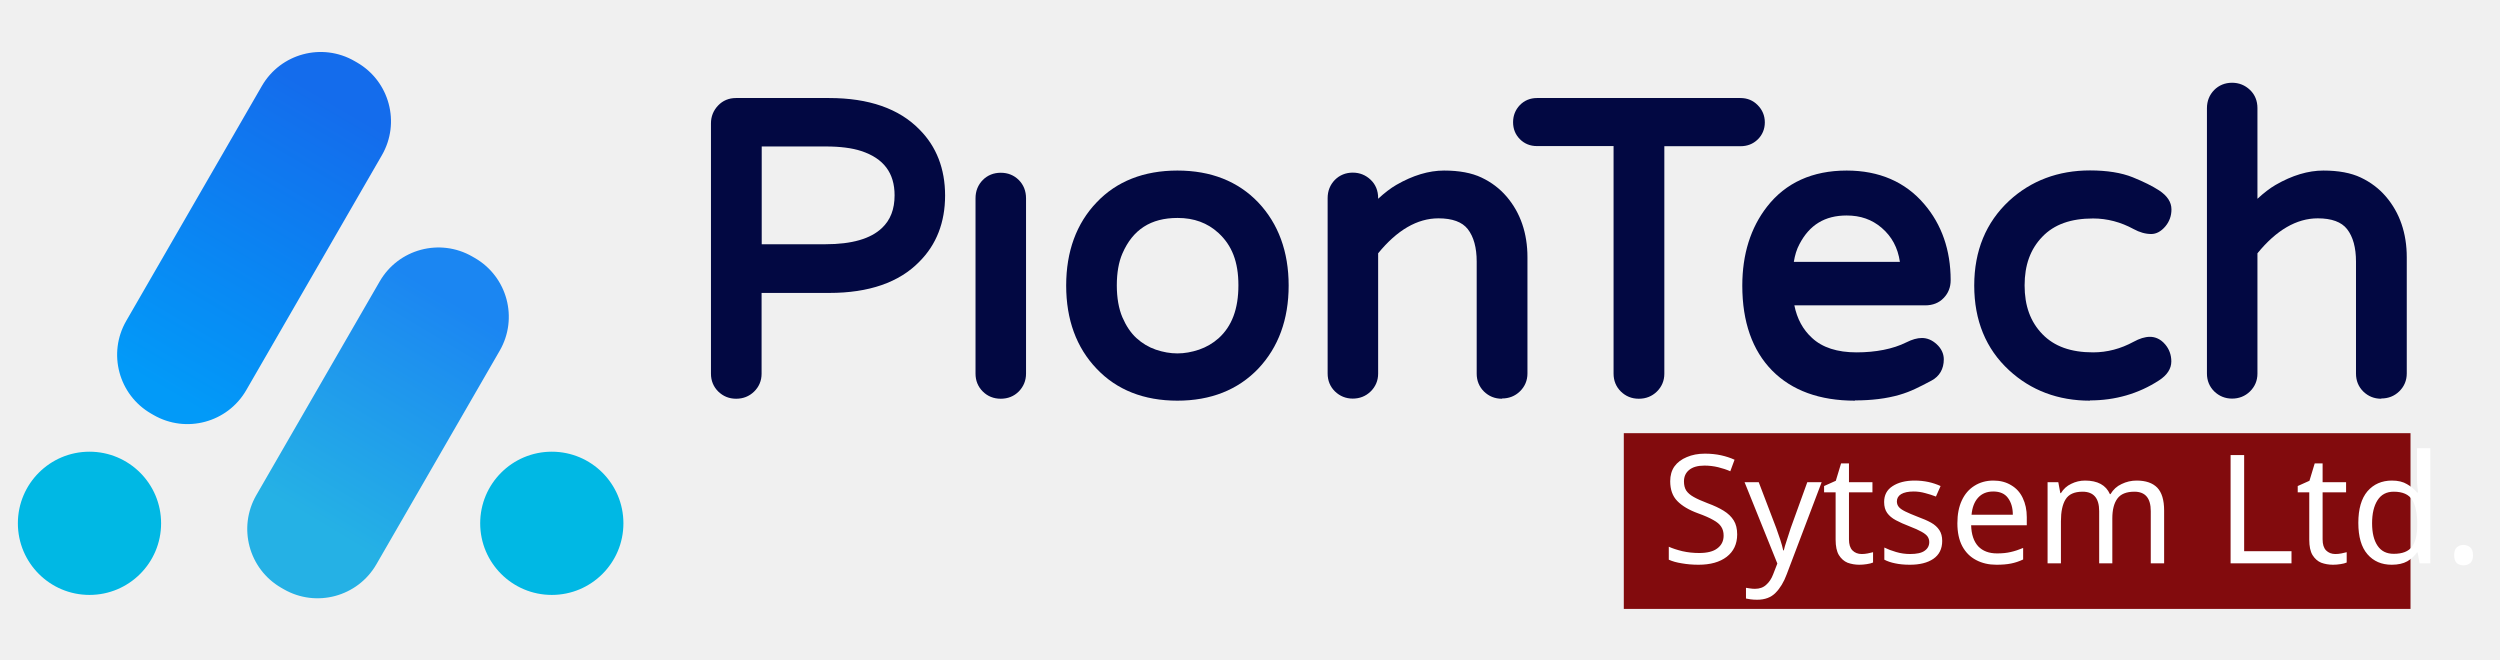
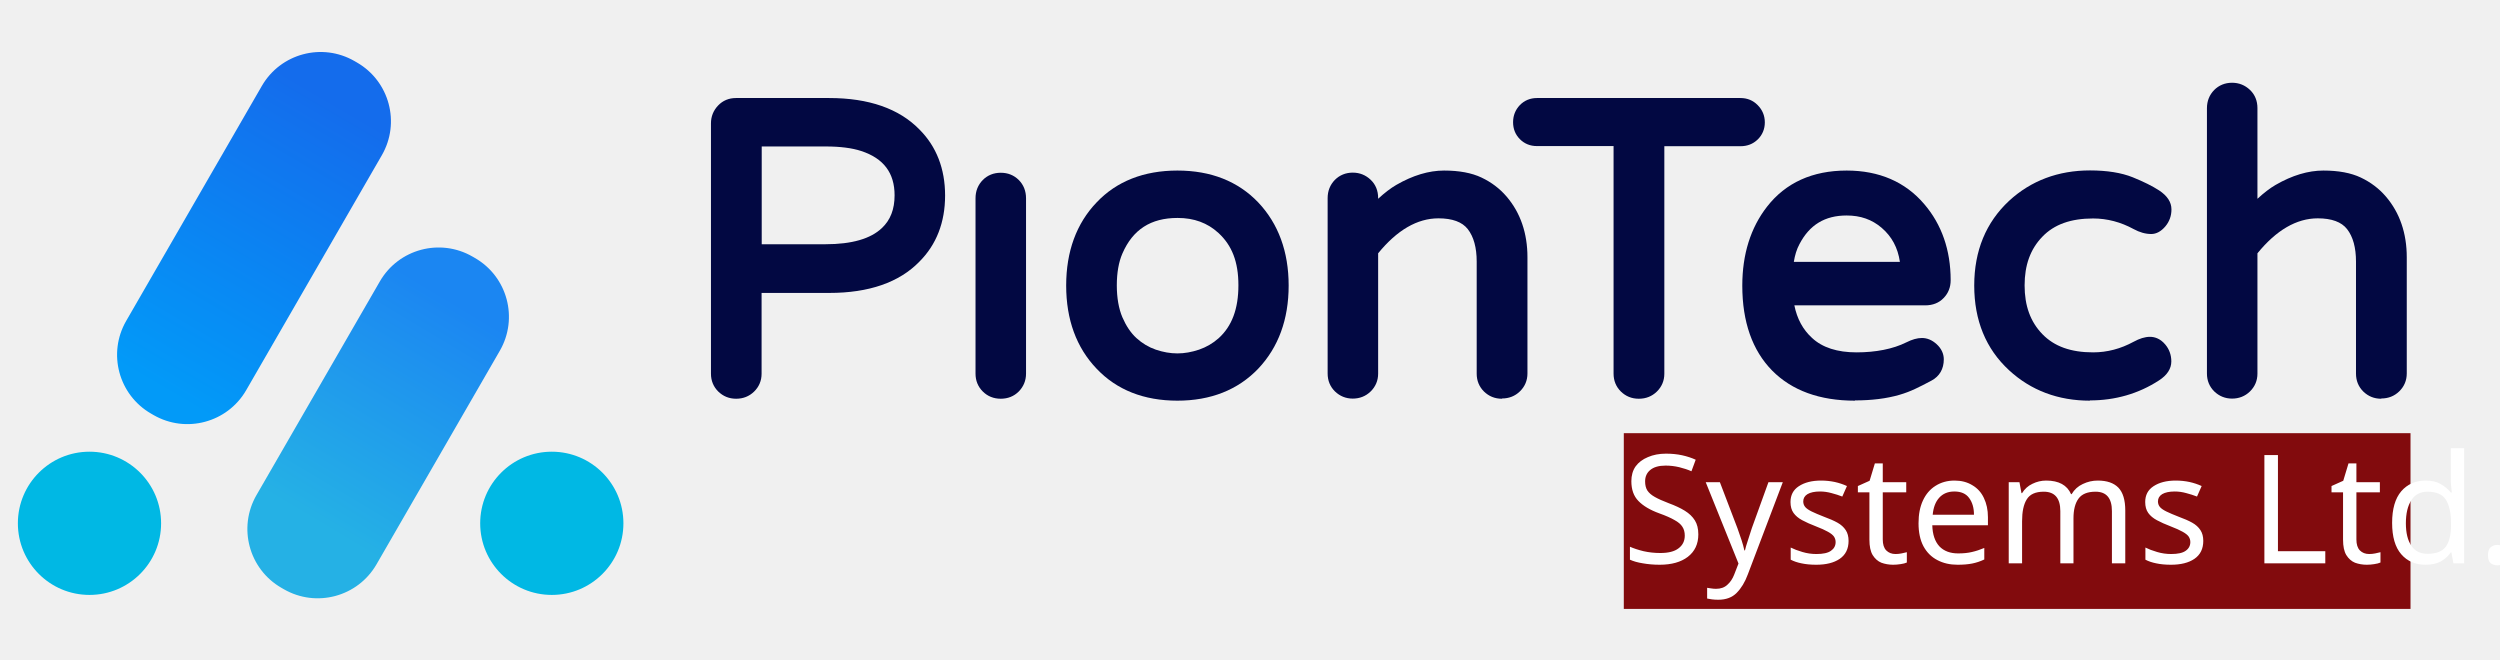
<svg xmlns="http://www.w3.org/2000/svg" id="Layer_1" version="1.1" viewBox="0 0 193.05 50.93">
  <defs>
    <style>
      .st0 {
        fill: #820b0d;
      }

      .st1 {
        fill: url(#linear-gradient1);
      }

      .st2 {
        fill: #0e50f2;
      }

-       .st3 {
+       .st3, .st4 {
+         isolation: isolate;
+       }
+ 
+       .st5 {
        fill: #00b8e4;
      }

-       .st4 {
+       .st6 {
        fill: #020842;
      }

-       .st5 {
+       .st4 {
        fill: #fff;
        font-family: MyriadPro-Regular, 'Myriad Pro';
        font-size: 11.71px;
      }

-       .st6 {
+       .st7 {
        fill: url(#linear-gradient);
      }
    </style>
-     <linearGradient id="linear-gradient" x1="12.7" y1="30.22" x2="25.77" y2="7.86" gradientTransform="translate(-6.56 12.27) rotate(-30)" gradientUnits="userSpaceOnUse">
+     <linearGradient id="linear-gradient" x1="12.7" y1="21.78" x2="25.77" y2="44.14" gradientTransform="translate(-19.3 18.2) rotate(60) scale(1 -1)" gradientUnits="userSpaceOnUse">
      <stop offset="0" stop-color="#029af8" />
      <stop offset="1" stop-color="#146cec" />
    </linearGradient>
-     <linearGradient id="linear-gradient1" x1="24.54" y1="40.43" x2="34.87" y2="23.17" gradientTransform="translate(-12.42 18.97) rotate(-30)" gradientUnits="userSpaceOnUse">
+     <linearGradient id="linear-gradient1" x1="24.54" y1="11.57" x2="34.87" y2="28.83" gradientTransform="translate(-2.16 17.05) rotate(60) scale(1 -1)" gradientUnits="userSpaceOnUse">
      <stop offset="0" stop-color="#25b1e5" />
      <stop offset="1" stop-color="#1b86f2" />
    </linearGradient>
  </defs>
-   <path class="st4" d="M114.92-189.13l1.18,3.11c-1.26.84-2.74,1.26-4.51,1.26-3.5,0-5.32-2.07-5.32-6.02v-6.3h-2.49v-3.3h2.52v-5.4h3.92v5.4h5.04v3.3h-5.04v6.05c0,1.79.73,2.69,2.16,2.69.76,0,1.62-.25,2.55-.78ZM133.12-193.11c0,.53-.06,1.12-.14,1.74h-11.45c.56,2.16,2.04,3.25,4.45,3.25,1.65,0,3.61-.64,4.93-1.54l1.57,2.77c-1.93,1.4-4.14,2.1-6.66,2.1-2.69,0-4.73-.78-6.16-2.32-1.43-1.54-2.13-3.44-2.13-5.66,0-2.32.73-4.23,2.21-5.74,1.48-1.51,3.39-2.27,5.74-2.27,2.21,0,4.06.7,5.49,2.07,1.43,1.37,2.16,3.22,2.16,5.6ZM125.48-197.5c-1.99,0-3.47,1.2-3.95,3.19h7.76c-.36-1.99-1.79-3.19-3.81-3.19ZM143.68-184.79c-2.38,0-4.31-.76-5.82-2.24s-2.27-3.42-2.27-5.74.76-4.26,2.3-5.74c1.54-1.51,3.5-2.27,5.91-2.27,3.11,0,5.85,1.54,7.11,4.26l-3.16,1.74c-.92-1.54-2.24-2.32-3.89-2.32-1.26,0-2.3.42-3.11,1.26-.81.81-1.23,1.85-1.23,3.08s.39,2.3,1.2,3.14c.81.81,1.85,1.23,3.05,1.23,1.6,0,3.22-.95,3.89-2.3l3.19,1.88c-1.32,2.46-4.03,4.03-7.17,4.03ZM157.78-185.13h-3.95v-21.28h3.84v8.01c.81-1.37,2.66-2.41,4.82-2.41,1.65,0,3.05.56,4.2,1.65,1.15,1.09,1.74,2.66,1.74,4.7v9.32h-3.95v-8.26c0-2.44-1.26-3.78-3.19-3.78-2.1,0-3.5,1.6-3.5,3.86v8.18Z" />
-   <path class="st2" d="M179.64-184.79c-2.32,0-4.2-.73-5.68-2.18-1.48-1.48-2.21-3.36-2.21-5.63s.76-4.17,2.24-5.66c1.51-1.48,3.44-2.21,5.8-2.21,2.94,0,5.63,1.54,6.78,3.89l-2.07,1.2c-1.04-1.71-2.77-2.8-4.7-2.8-1.6,0-2.91.53-3.95,1.6-1.04,1.06-1.57,2.38-1.57,3.98s.5,2.88,1.51,3.95c1.04,1.04,2.32,1.57,3.86,1.57.95,0,1.88-.25,2.77-.78.9-.53,1.57-1.18,1.99-1.96l2.07,1.2c-1.23,2.27-3.92,3.84-6.83,3.84ZM189.03-192.63c0-2.18.73-4.03,2.21-5.54,1.48-1.54,3.36-2.3,5.63-2.3s4.12.76,5.6,2.3c1.48,1.51,2.24,3.36,2.24,5.54s-.73,4.09-2.21,5.6c-1.48,1.51-3.36,2.27-5.63,2.27s-4.14-.76-5.63-2.27-2.21-3.39-2.21-5.6ZM202.19-192.63c0-1.51-.5-2.8-1.54-3.89-1.04-1.09-2.3-1.65-3.78-1.65s-2.74.56-3.78,1.65c-1.04,1.09-1.54,2.38-1.54,3.89s.5,2.86,1.54,3.95c1.04,1.09,2.3,1.62,3.78,1.62s2.74-.53,3.78-1.62c1.04-1.09,1.54-2.41,1.54-3.95Z" />
-   <path class="st2" d="M91.48-211.93s-.08.02-.12.02l.12-.02ZM90.77-211.79s.09-.02.14-.03c-.05.01-.09.02-.14.03ZM98.46-206.99c-5.96-2.13-12.57.85-14.89,6.78-.2.51-.36,1.04-.49,1.56l-4.64-.06c.19-1.05.48-2.1.88-3.14.53-1.36,1.23-2.61,2.06-3.73.86-1.16,1.85-2.19,2.95-3.07l-4.44-7.8c1.73-1.38,2.51-1.68,4.52-2.56,2.01-.88,4.14-1.5,6.32-1.83,2.15-.33,4.37-.38,6.58-.13,2.14.24,4.29.76,6.39,1.59,2.1.82,4.03,1.9,5.76,3.17,1.79,1.32,3.38,2.86,4.74,4.56.18.22.35.45.53.69h-5.93c-.62-.59-1.29-1.15-1.99-1.67-1.43-1.05-3.02-1.93-4.75-2.61-1.73-.67-3.49-1.1-5.25-1.3-1.82-.21-3.64-.16-5.42.11-1.8.27-3.75.87-5.4,1.6l2.27,3.87c.79-.35,1.51-.59,2.27-.77,3.18-.8,6.64-.66,9.93.63.12.05.25.1.37.15l-2.37,3.97ZM114.89-181.08s-.06.09-.09.13c-1.28,1.73-2.81,3.33-4.57,4.74-1.76,1.41-3.66,2.54-5.63,3.41-2.04.9-4.17,1.5-6.33,1.82-2.18.33-4.76.33-6.95.08-1.05-.13-2.08-.33-3.11-.59l2.37-4.03c.56.11,1.12.19,1.68.25,1.79.2,3.53.16,5.33-.11,1.77-.27,3.53-.77,5.21-1.5,1.62-.71,3.18-1.64,4.64-2.81.56-.44,1.08-.91,1.57-1.39h5.87ZM78.6-192.34c-.09-.36-.16-.73-.22-1.13-.04-.23-.07-.46-.09-.69l4.61.06c.63,3.98,3.29,7.53,7.32,9.11,2.96,1.16,6.1,1.03,8.81-.1l2.24,4.01c-.08.04-.17.08-.25.11-1.28.56-2.64.96-4.09,1.18-1.44.22-2.87.24-4.26.09-1.43-.16-2.82-.51-4.13-1.02l-4.54,7.75c-2.06-.81-2.71-1.33-4.47-2.63-1.77-1.3-3.36-2.83-4.74-4.56-1.36-1.7-2.51-3.59-3.4-5.64-.86-1.98-1.48-4.09-1.82-6.33-.34-2.23-.37-4.44-.13-6.58.24-2.21.79-4.36,1.59-6.39.81-2.06,2.1-4.29,3.4-6.06.64-.84,1.33-1.64,2.06-2.4l2.3,4.07c-.37.43-.73.88-1.06,1.34-1.07,1.46-1.9,2.98-2.57,4.67-.65,1.67-1.1,3.44-1.3,5.26-.2,1.76-.17,3.58.11,5.42.28,1.84.79,3.58,1.5,5.21.74,1.68,1.68,3.24,2.8,4.64,1.13,1.42,2.63,2.81,4.08,3.88l2.22-3.9c-1.14-.84-1.93-1.64-2.82-2.76l3.48-2.78-3.47,2.75c-1.55-1.94-2.64-4.22-3.18-6.64l.02.05ZM78.68-192.04s-.02-.07-.03-.11c.01.04.02.08.03.11ZM78.93-191.23s-.03-.07-.04-.1c.01.04.02.07.04.1Z" />
+   <path class="st6" d="M114.92-189.13l1.18,3.11c-1.26.84-2.74,1.26-4.51,1.26-3.5,0-5.32-2.07-5.32-6.02v-6.3h-2.49v-3.3h2.52v-5.4h3.92v5.4h5.04v3.3h-5.04v6.05c0,1.79.73,2.69,2.16,2.69.76,0,1.62-.25,2.55-.78h-.01ZM133.12-193.11c0,.53-.06,1.12-.14,1.74h-11.45c.56,2.16,2.04,3.25,4.45,3.25,1.65,0,3.61-.64,4.93-1.54l1.57,2.77c-1.93,1.4-4.14,2.1-6.66,2.1-2.69,0-4.73-.78-6.16-2.32-1.43-1.54-2.13-3.44-2.13-5.66s.73-4.23,2.21-5.74c1.48-1.51,3.39-2.27,5.74-2.27,2.21,0,4.06.7,5.49,2.07,1.43,1.37,2.16,3.22,2.16,5.6h0ZM125.48-197.5c-1.99,0-3.47,1.2-3.95,3.19h7.76c-.36-1.99-1.79-3.19-3.81-3.19ZM143.68-184.79c-2.38,0-4.31-.76-5.82-2.24s-2.27-3.42-2.27-5.74.76-4.26,2.3-5.74c1.54-1.51,3.5-2.27,5.91-2.27,3.11,0,5.85,1.54,7.11,4.26l-3.16,1.74c-.92-1.54-2.24-2.32-3.89-2.32-1.26,0-2.3.42-3.11,1.26-.81.81-1.23,1.85-1.23,3.08s.39,2.3,1.2,3.14c.81.81,1.85,1.23,3.05,1.23,1.6,0,3.22-.95,3.89-2.3l3.19,1.88c-1.32,2.46-4.03,4.03-7.17,4.03h0ZM157.78-185.13h-3.95v-21.28h3.84v8.01c.81-1.37,2.66-2.41,4.82-2.41,1.65,0,3.05.56,4.2,1.65s1.74,2.66,1.74,4.7v9.32h-3.95v-8.26c0-2.44-1.26-3.78-3.19-3.78-2.1,0-3.5,1.6-3.5,3.86v8.18h-.01Z" />
+   <path class="st2" d="M179.64-184.79c-2.32,0-4.2-.73-5.68-2.18-1.48-1.48-2.21-3.36-2.21-5.63s.76-4.17,2.24-5.66c1.51-1.48,3.44-2.21,5.8-2.21,2.94,0,5.63,1.54,6.78,3.89l-2.07,1.2c-1.04-1.71-2.77-2.8-4.7-2.8-1.6,0-2.91.53-3.95,1.6-1.04,1.06-1.57,2.38-1.57,3.98s.5,2.88,1.51,3.95c1.04,1.04,2.32,1.57,3.86,1.57.95,0,1.88-.25,2.77-.78.9-.53,1.57-1.18,1.99-1.96l2.07,1.2c-1.23,2.27-3.92,3.84-6.83,3.84h-.01ZM189.03-192.63c0-2.18.73-4.03,2.21-5.54,1.48-1.54,3.36-2.3,5.63-2.3s4.12.76,5.6,2.3c1.48,1.51,2.24,3.36,2.24,5.54s-.73,4.09-2.21,5.6c-1.48,1.51-3.36,2.27-5.63,2.27s-4.14-.76-5.63-2.27-2.21-3.39-2.21-5.6ZM202.19-192.63c0-1.51-.5-2.8-1.54-3.89s-2.3-1.65-3.78-1.65-2.74.56-3.78,1.65-1.54,2.38-1.54,3.89.5,2.86,1.54,3.95,2.3,1.62,3.78,1.62,2.74-.53,3.78-1.62,1.54-2.41,1.54-3.95Z" />
+   <path class="st2" d="M91.48-211.93s-.08.02-.12.02l.12-.02ZM90.77-211.79s.09-.02.14-.03c-.05,0-.09.02-.14.03ZM98.46-206.99c-5.96-2.13-12.57.85-14.89,6.78-.2.51-.36,1.04-.49,1.56l-4.64-.06c.19-1.05.48-2.1.88-3.14.53-1.36,1.23-2.61,2.06-3.73.86-1.16,1.85-2.19,2.95-3.07l-4.44-7.8c1.73-1.38,2.51-1.68,4.52-2.56,2.01-.88,4.14-1.5,6.32-1.83,2.15-.33,4.37-.38,6.58-.13,2.14.24,4.29.76,6.39,1.59,2.1.82,4.03,1.9,5.76,3.17,1.79,1.32,3.38,2.86,4.74,4.56.18.22.35.45.53.69h-5.93c-.62-.59-1.29-1.15-1.99-1.67-1.43-1.05-3.02-1.93-4.75-2.61-1.73-.67-3.49-1.1-5.25-1.3-1.82-.21-3.64-.16-5.42.11-1.8.27-3.75.87-5.4,1.6l2.27,3.87c.79-.35,1.51-.59,2.27-.77,3.18-.8,6.64-.66,9.93.63.12.05.25.1.37.15l-2.37,3.97h0ZM114.89-181.08s-.06.09-.09.13c-1.28,1.73-2.81,3.33-4.57,4.74s-3.66,2.54-5.63,3.41c-2.04.9-4.17,1.5-6.33,1.82-2.18.33-4.76.33-6.95.08-1.05-.13-2.08-.33-3.11-.59l2.37-4.03c.56.11,1.12.19,1.68.25,1.79.2,3.53.16,5.33-.11,1.77-.27,3.53-.77,5.21-1.5,1.62-.71,3.18-1.64,4.64-2.81.56-.44,1.08-.91,1.57-1.39h5.88ZM78.6-192.34c-.09-.36-.16-.73-.22-1.13-.04-.23-.07-.46-.09-.69l4.61.06c.63,3.98,3.29,7.53,7.32,9.11,2.96,1.16,6.1,1.03,8.81-.1l2.24,4.01c-.08.04-.17.08-.25.11-1.28.56-2.64.96-4.09,1.18-1.44.22-2.87.24-4.26.09-1.43-.16-2.82-.51-4.13-1.02l-4.54,7.75c-2.06-.81-2.71-1.33-4.47-2.63-1.77-1.3-3.36-2.83-4.74-4.56-1.36-1.7-2.51-3.59-3.4-5.64-.86-1.98-1.48-4.09-1.82-6.33-.34-2.23-.37-4.44-.13-6.58.24-2.21.79-4.36,1.59-6.39.81-2.06,2.1-4.29,3.4-6.06.64-.84,1.33-1.64,2.06-2.4l2.3,4.07c-.37.43-.73.88-1.06,1.34-1.07,1.46-1.9,2.98-2.57,4.67-.65,1.67-1.1,3.44-1.3,5.26-.2,1.76-.17,3.58.11,5.42s.79,3.58,1.5,5.21c.74,1.68,1.68,3.24,2.8,4.64,1.13,1.42,2.63,2.81,4.08,3.88l2.22-3.9c-1.14-.84-1.93-1.64-2.82-2.76l3.48-2.78-3.47,2.75c-1.55-1.94-2.64-4.22-3.18-6.64l.02.05h0ZM78.68-192.04s-.02-.07-.03-.11c.01.04.02.08.03.11ZM78.93-191.23s-.03-.07-.04-.1c.01.04.02.07.04.1Z" />
  <rect class="st0" x="125.39" y="33.45" width="60.75" height="13.57" />
-   <rect class="st6" x="14.27" y="2.67" width="10.7" height="31.43" rx="5.24" ry="5.24" transform="translate(11.82 -7.35) rotate(30)" />
-   <rect class="st1" x="23.84" y="17.89" width="10.7" height="29.53" rx="5.24" ry="5.24" transform="translate(20.24 -10.22) rotate(30)" />
-   <circle class="st3" cx="42.61" cy="40.41" r="5.53" />
-   <circle class="st3" cx="6.91" cy="40.41" r="5.53" />
+   <rect class="st7" x="3.9" y="13.03" width="31.43" height="10.7" rx="5.24" ry="5.24" transform="translate(-6.11 26.18) rotate(-60)" />
+   <rect class="st1" x="14.43" y="27.31" width="29.53" height="10.7" rx="5.24" ry="5.24" transform="translate(-13.68 41.61) rotate(-60)" />
+   <circle class="st5" cx="42.61" cy="40.41" r="5.53" />
+   <circle class="st5" cx="6.91" cy="40.41" r="5.53" />
  <g>
-     <path class="st4" d="M56.84,30.79c-.54,0-1-.19-1.38-.56-.37-.37-.56-.83-.56-1.38V9.53c0-.54.19-1,.55-1.38.37-.39.84-.58,1.38-.58h7.2c3.06,0,5.4.82,6.97,2.43,1.31,1.31,1.98,3.03,1.98,5.1s-.67,3.79-1.98,5.1c-1.56,1.61-3.91,2.42-6.96,2.42h-5.23v6.24c0,.54-.2,1.01-.58,1.38-.38.37-.85.55-1.38.55ZM63.75,18.86c2.02,0,3.48-.42,4.35-1.25.66-.62.98-1.45.98-2.53,0-1.72-.84-2.85-2.58-3.42-.7-.23-1.62-.35-2.74-.35h-4.94v7.55h4.94Z" />
-     <path class="st4" d="M64.04,8.08c2.93,0,5.12.76,6.6,2.27,1.22,1.22,1.83,2.8,1.83,4.74s-.61,3.52-1.83,4.74c-1.47,1.52-3.67,2.27-6.6,2.27h-5.75v6.76c0,.4-.14.74-.43,1.01-.28.27-.63.41-1.03.41s-.74-.14-1.01-.41c-.27-.27-.41-.61-.41-1.01V9.53c0-.4.14-.74.41-1.03.27-.28.61-.43,1.01-.43h7.2ZM63.75,19.38c2.17,0,3.74-.46,4.7-1.39.76-.72,1.14-1.68,1.14-2.9,0-1.96-.98-3.26-2.94-3.91-.76-.25-1.73-.38-2.9-.38h-5.46v8.59h5.46Z" />
-     <path class="st4" d="M77.28,30.79c-.55,0-1.02-.19-1.39-.56-.37-.37-.56-.83-.56-1.38v-13.54c0-.56.19-1.03.56-1.41.37-.37.84-.56,1.39-.56s1.02.19,1.39.56c.37.37.56.85.56,1.41v13.54c0,.54-.19,1-.56,1.38-.37.37-.84.56-1.39.56Z" />
-     <path class="st4" d="M76.25,14.26c.27-.27.62-.41,1.03-.41s.75.14,1.03.41c.27.27.41.62.41,1.04v13.54c0,.4-.14.74-.41,1.01-.27.27-.62.41-1.03.41s-.75-.14-1.03-.41c-.27-.27-.41-.61-.41-1.01v-13.54c0-.42.14-.77.41-1.04Z" />
-     <path class="st4" d="M90.93,30.94c-2.6,0-4.7-.83-6.25-2.47-1.56-1.63-2.35-3.79-2.35-6.42s.79-4.79,2.35-6.42c1.54-1.63,3.65-2.46,6.24-2.46s4.68.83,6.24,2.46c1.56,1.65,2.35,3.81,2.35,6.42s-.79,4.77-2.35,6.42c-1.57,1.64-3.67,2.47-6.25,2.47ZM90.93,16.83c-2.07,0-3.46.9-4.26,2.75-.29.67-.43,1.5-.43,2.46s.15,1.8.43,2.46c.29.67.65,1.21,1.09,1.61.44.4.94.7,1.49.89.56.19,1.12.29,1.67.29s1.1-.1,1.67-.29c.55-.19,1.06-.48,1.51-.88,1.03-.93,1.53-2.27,1.53-4.09s-.5-3.08-1.54-4.04c-.85-.78-1.89-1.16-3.15-1.16Z" />
-     <path class="st4" d="M90.93,13.69c2.44,0,4.4.77,5.87,2.3,1.47,1.56,2.21,3.58,2.21,6.06s-.74,4.5-2.21,6.06c-1.47,1.54-3.43,2.3-5.87,2.3s-4.42-.77-5.87-2.3c-1.47-1.54-2.21-3.56-2.21-6.06s.74-4.52,2.21-6.06c1.45-1.54,3.41-2.3,5.87-2.3ZM87.41,26.5c.49.45,1.05.78,1.67.99.62.21,1.23.32,1.83.32s1.21-.11,1.83-.32c.62-.21,1.18-.54,1.69-.98,1.14-1.03,1.7-2.53,1.7-4.48s-.57-3.37-1.7-4.42c-.95-.86-2.12-1.29-3.5-1.29-2.27,0-3.85,1.02-4.74,3.06-.32.74-.47,1.63-.47,2.67s.16,1.93.47,2.67c.32.74.72,1.33,1.22,1.78Z" />
-     <path class="st4" d="M115.97,30.79c-.54,0-1-.19-1.38-.56-.37-.37-.56-.83-.56-1.38v-8.65c0-1.08-.23-1.92-.69-2.51-.43-.55-1.19-.83-2.26-.83-1.64,0-3.2.91-4.66,2.7v9.29c0,.54-.2,1.01-.58,1.38-.38.37-.85.55-1.38.55s-1-.19-1.38-.56c-.37-.37-.56-.83-.56-1.38v-13.54c0-.56.19-1.03.56-1.41.37-.37.84-.56,1.38-.56s1,.19,1.38.55c.39.37.58.85.58,1.41v.06c.51-.47.97-.82,1.4-1.07,1.28-.74,2.52-1.11,3.69-1.11s2.13.18,2.89.54c.76.36,1.41.85,1.94,1.47,1.07,1.25,1.61,2.83,1.61,4.69v8.97c0,.54-.2,1.01-.58,1.38-.38.37-.85.55-1.38.55Z" />
-     <path class="st4" d="M111.07,16.35c-1.85,0-3.58,1.01-5.18,3.03v9.47c0,.4-.14.74-.43,1.01s-.63.41-1.03.41-.74-.14-1.01-.41c-.27-.27-.41-.61-.41-1.01v-13.54c0-.42.14-.77.41-1.04.27-.27.61-.41,1.01-.41s.74.14,1.03.41c.28.27.43.62.43,1.04v1.29c.84-.88,1.57-1.5,2.18-1.86,1.2-.69,2.34-1.04,3.43-1.04s1.97.16,2.67.49c.69.33,1.28.77,1.77,1.34.99,1.16,1.48,2.61,1.48,4.36v8.97c0,.4-.14.74-.43,1.01-.28.27-.63.41-1.03.41s-.74-.14-1.01-.41c-.27-.27-.41-.61-.41-1.01v-8.65c0-1.2-.27-2.14-.81-2.83-.54-.68-1.43-1.03-2.67-1.03Z" />
-     <path class="st4" d="M126.54,30.79c-.54,0-1-.19-1.38-.56-.37-.37-.56-.83-.56-1.38V11.28h-5.92c-.52,0-.96-.18-1.31-.53s-.53-.79-.53-1.31.18-.96.52-1.32c.35-.36.8-.55,1.32-.55h15.72c.52,0,.97.18,1.33.55.36.36.55.81.55,1.33s-.19.97-.55,1.32c-.36.35-.81.52-1.32.52h-5.89v17.57c0,.54-.2,1.01-.58,1.38-.38.37-.85.55-1.38.55Z" />
-     <path class="st4" d="M135.37,8.47c.26.26.39.58.39.96s-.13.69-.39.95c-.26.25-.58.38-.96.38h-6.41v18.09c0,.4-.14.74-.43,1.01s-.63.41-1.03.41-.74-.14-1.01-.41c-.27-.27-.41-.61-.41-1.01V10.76h-6.44c-.38,0-.69-.13-.95-.38s-.38-.57-.38-.95.13-.7.38-.96c.25-.26.57-.39.95-.39h15.72c.38,0,.7.13.96.39Z" />
-     <path class="st4" d="M143.24,30.94c-2.72,0-4.87-.78-6.4-2.33-1.52-1.55-2.3-3.75-2.3-6.55,0-2.42.64-4.47,1.91-6.1,1.44-1.85,3.51-2.79,6.15-2.79,2.5,0,4.52.87,5.98,2.58,1.36,1.58,2.05,3.57,2.05,5.89,0,.54-.18,1-.54,1.37-.36.38-.84.57-1.43.57h-10.1c.21,1.04.66,1.87,1.36,2.51.8.75,1.96,1.12,3.44,1.12s2.82-.26,3.84-.77c.46-.23.85-.34,1.21-.34.41,0,.79.16,1.14.48.36.33.55.73.55,1.17,0,.74-.33,1.31-.95,1.64-.46.25-.88.46-1.24.63-.38.18-.79.34-1.24.47-1,.29-2.15.43-3.43.43ZM146.71,20.22c-.16-1.1-.63-1.96-1.41-2.63-.75-.64-1.63-.95-2.7-.95-1.68,0-2.87.72-3.65,2.22-.21.39-.35.85-.43,1.36h8.17Z" />
-     <path class="st4" d="M139.58,26.48c.9.84,2.17,1.26,3.79,1.26s2.98-.27,4.07-.82c.38-.19.7-.28.98-.28s.54.12.79.35c.25.23.38.49.38.79,0,.55-.23.94-.68,1.18-.45.24-.86.45-1.22.62-.36.17-.75.32-1.17.44-.95.27-2.04.41-3.28.41-2.59,0-4.6-.73-6.03-2.18-1.43-1.45-2.15-3.51-2.15-6.19,0-2.31.6-4.24,1.8-5.78,1.35-1.73,3.26-2.59,5.75-2.59s4.22.8,5.59,2.4c1.28,1.49,1.93,3.35,1.93,5.56,0,.4-.13.74-.39,1.01-.26.27-.62.41-1.06.41h-10.7c.17,1.43.7,2.57,1.61,3.41ZM142.61,16.13c-1.87,0-3.24.83-4.1,2.49-.32.59-.49,1.29-.54,2.12h9.31c-.08-1.49-.63-2.67-1.64-3.54-.84-.72-1.85-1.07-3.03-1.07Z" />
-     <path class="st4" d="M161.39,30.94c-2.46,0-4.56-.79-6.25-2.35-1.79-1.65-2.69-3.85-2.69-6.54s.91-4.88,2.69-6.54c1.69-1.56,3.8-2.35,6.25-2.35,1.32,0,2.43.18,3.3.53.84.34,1.52.68,2.03,1.01.64.42.96.91.96,1.47,0,.5-.16.94-.47,1.31-.33.39-.7.59-1.09.59-.45,0-.9-.13-1.36-.38-.99-.54-2.04-.82-3.13-.82-1.72,0-3.01.46-3.92,1.41-.92.95-1.37,2.18-1.37,3.76s.45,2.81,1.37,3.76c.92.95,2.2,1.41,3.92,1.41,1.09,0,2.14-.28,3.13-.82.46-.25.87-.38,1.26-.38.31,0,.77.1,1.18.59.31.37.47.81.47,1.31,0,.56-.32,1.06-.96,1.47-1.57,1.02-3.37,1.54-5.33,1.54Z" />
-     <path class="st4" d="M161.65,27.74c1.18,0,2.3-.29,3.38-.88.38-.21.72-.32,1.01-.32s.56.14.79.41c.23.27.35.6.35.98s-.24.73-.73,1.04c-1.49.97-3.18,1.45-5.05,1.45-2.34,0-4.3-.74-5.9-2.21-1.68-1.56-2.53-3.61-2.53-6.16s.84-4.6,2.53-6.16c1.6-1.47,3.57-2.21,5.9-2.21,1.26,0,2.3.16,3.11.49.81.33,1.46.65,1.94.96.48.32.73.66.73,1.04s-.12.71-.35.98c-.23.27-.46.41-.69.41-.36,0-.73-.11-1.1-.32-1.07-.59-2.2-.88-3.38-.88-1.85,0-3.28.52-4.29,1.56-1.01,1.04-1.52,2.42-1.52,4.12s.51,3.08,1.52,4.12c1.01,1.04,2.44,1.56,4.29,1.56Z" />
-     <path class="st4" d="M183.87,30.79c-.54,0-1-.19-1.38-.56-.37-.37-.56-.83-.56-1.38v-8.65c0-1.08-.23-1.92-.69-2.51-.43-.55-1.19-.83-2.26-.83-1.64,0-3.2.91-4.66,2.7v9.29c0,.54-.2,1.01-.58,1.38-.38.37-.85.55-1.38.55s-1-.19-1.38-.56c-.37-.37-.56-.83-.56-1.38V8.36c0-.56.19-1.03.56-1.41.37-.37.84-.56,1.38-.56s1,.19,1.38.55c.39.37.58.85.58,1.41v7c.51-.47.97-.82,1.4-1.07,1.28-.74,2.52-1.11,3.69-1.11s2.13.18,2.89.54c.76.36,1.41.85,1.94,1.47,1.07,1.25,1.61,2.83,1.61,4.69v8.97c0,.54-.2,1.01-.58,1.38-.38.37-.85.55-1.38.55Z" />
-     <path class="st4" d="M178.98,16.35c-1.85,0-3.58,1.01-5.18,3.03v9.47c0,.4-.14.74-.43,1.01s-.63.41-1.03.41-.74-.14-1.01-.41c-.27-.27-.41-.61-.41-1.01V8.36c0-.42.14-.77.41-1.04.27-.27.61-.41,1.01-.41s.74.14,1.03.41c.28.27.43.62.43,1.04v8.24c.84-.88,1.57-1.5,2.18-1.86,1.2-.69,2.34-1.04,3.43-1.04s1.97.16,2.67.49c.69.33,1.28.77,1.77,1.34.99,1.16,1.48,2.61,1.48,4.36v8.97c0,.4-.14.74-.43,1.01-.28.27-.63.41-1.03.41s-.74-.14-1.01-.41c-.27-.27-.41-.61-.41-1.01v-8.65c0-1.2-.27-2.14-.81-2.83-.54-.68-1.43-1.03-2.67-1.03Z" />
+     <path class="st6" d="M56.84,30.79c-.54,0-1-.19-1.38-.56-.37-.37-.56-.83-.56-1.38V9.53c0-.54.19-1,.55-1.38.37-.39.84-.58,1.38-.58h7.2c3.06,0,5.4.82,6.97,2.43,1.31,1.31,1.98,3.03,1.98,5.1s-.67,3.79-1.98,5.1c-1.56,1.61-3.91,2.42-6.96,2.42h-5.23v6.24c0,.54-.2,1.01-.58,1.38-.38.37-.85.55-1.38.55h0ZM63.75,18.86c2.02,0,3.48-.42,4.35-1.25.66-.62.98-1.45.98-2.53,0-1.72-.84-2.85-2.58-3.42-.7-.23-1.62-.35-2.74-.35h-4.94v7.55h4.94,0Z" />
+     <path class="st6" d="M64.04,8.08c2.93,0,5.12.76,6.6,2.27,1.22,1.22,1.83,2.8,1.83,4.74s-.61,3.52-1.83,4.74c-1.47,1.52-3.67,2.27-6.6,2.27h-5.75v6.76c0,.4-.14.74-.43,1.01-.28.27-.63.41-1.03.41s-.74-.14-1.01-.41c-.27-.27-.41-.61-.41-1.01V9.53c0-.4.14-.74.41-1.03.27-.28.61-.43,1.01-.43h7.21ZM63.75,19.38c2.17,0,3.74-.46,4.7-1.39.76-.72,1.14-1.68,1.14-2.9,0-1.96-.98-3.26-2.94-3.91-.76-.25-1.73-.38-2.9-.38h-5.46v8.59h5.46Z" />
+     <path class="st6" d="M77.28,30.79c-.55,0-1.02-.19-1.39-.56-.37-.37-.56-.83-.56-1.38v-13.54c0-.56.19-1.03.56-1.41.37-.37.84-.56,1.39-.56s1.02.19,1.39.56c.37.37.56.85.56,1.41v13.54c0,.54-.19,1-.56,1.38-.37.37-.84.56-1.39.56Z" />
+     <path class="st6" d="M76.25,14.26c.27-.27.62-.41,1.03-.41s.75.14,1.03.41c.27.27.41.62.41,1.04v13.54c0,.4-.14.74-.41,1.01-.27.27-.62.41-1.03.41s-.75-.14-1.03-.41c-.27-.27-.41-.61-.41-1.01v-13.54c0-.42.14-.77.41-1.04Z" />
+     <path class="st6" d="M90.93,30.94c-2.6,0-4.7-.83-6.25-2.47-1.56-1.63-2.35-3.79-2.35-6.42s.79-4.79,2.35-6.42c1.54-1.63,3.65-2.46,6.24-2.46s4.68.83,6.24,2.46c1.56,1.65,2.35,3.81,2.35,6.42s-.79,4.77-2.35,6.42c-1.57,1.64-3.67,2.47-6.25,2.47h.02ZM90.93,16.83c-2.07,0-3.46.9-4.26,2.75-.29.67-.43,1.5-.43,2.46s.15,1.8.43,2.46c.29.67.65,1.21,1.09,1.61.44.4.94.7,1.49.89.56.19,1.12.29,1.67.29s1.1-.1,1.67-.29c.55-.19,1.06-.48,1.51-.88,1.03-.93,1.53-2.27,1.53-4.09s-.5-3.08-1.54-4.04c-.85-.78-1.89-1.16-3.15-1.16h0Z" />
+     <path class="st6" d="M90.93,13.69c2.44,0,4.4.77,5.87,2.3,1.47,1.56,2.21,3.58,2.21,6.06s-.74,4.5-2.21,6.06c-1.47,1.54-3.43,2.3-5.87,2.3s-4.42-.77-5.87-2.3c-1.47-1.54-2.21-3.56-2.21-6.06s.74-4.52,2.21-6.06c1.45-1.54,3.41-2.3,5.87-2.3ZM87.41,26.5c.49.45,1.05.78,1.67.99.62.21,1.23.32,1.83.32s1.21-.11,1.83-.32,1.18-.54,1.69-.98c1.14-1.03,1.7-2.53,1.7-4.48s-.57-3.37-1.7-4.42c-.95-.86-2.12-1.29-3.5-1.29-2.27,0-3.85,1.02-4.74,3.06-.32.74-.47,1.63-.47,2.67s.16,1.93.47,2.67c.32.74.72,1.33,1.22,1.78Z" />
+     <path class="st6" d="M115.97,30.79c-.54,0-1-.19-1.38-.56-.37-.37-.56-.83-.56-1.38v-8.65c0-1.08-.23-1.92-.69-2.51-.43-.55-1.19-.83-2.26-.83-1.64,0-3.2.91-4.66,2.7v9.29c0,.54-.2,1.01-.58,1.38-.38.37-.85.55-1.38.55s-1-.19-1.38-.56c-.37-.37-.56-.83-.56-1.38v-13.54c0-.56.19-1.03.56-1.41.37-.37.84-.56,1.38-.56s1,.19,1.38.55c.39.37.58.85.58,1.41v.06c.51-.47.97-.82,1.4-1.07,1.28-.74,2.52-1.11,3.69-1.11s2.13.18,2.89.54,1.41.85,1.94,1.47c1.07,1.25,1.61,2.83,1.61,4.69v8.97c0,.54-.2,1.01-.58,1.38-.38.37-.85.55-1.38.55l-.02.02Z" />
+     <path class="st6" d="M111.07,16.35c-1.85,0-3.58,1.01-5.18,3.03v9.47c0,.4-.14.74-.43,1.01s-.63.41-1.03.41-.74-.14-1.01-.41c-.27-.27-.41-.61-.41-1.01v-13.54c0-.42.14-.77.41-1.04.27-.27.61-.41,1.01-.41s.74.14,1.03.41c.28.27.43.62.43,1.04v1.29c.84-.88,1.57-1.5,2.18-1.86,1.2-.69,2.34-1.04,3.43-1.04s1.97.16,2.67.49c.69.33,1.28.77,1.77,1.34.99,1.16,1.48,2.61,1.48,4.36v8.97c0,.4-.14.74-.43,1.01-.28.27-.63.41-1.03.41s-.74-.14-1.01-.41c-.27-.27-.41-.61-.41-1.01v-8.65c0-1.2-.27-2.14-.81-2.83-.54-.68-1.43-1.03-2.67-1.03h.01Z" />
+     <path class="st6" d="M126.54,30.79c-.54,0-1-.19-1.38-.56-.37-.37-.56-.83-.56-1.38V11.28h-5.92c-.52,0-.96-.18-1.31-.53s-.53-.79-.53-1.31.18-.96.52-1.32c.35-.36.8-.55,1.32-.55h15.72c.52,0,.97.18,1.33.55.36.36.55.81.55,1.33s-.19.97-.55,1.32c-.36.35-.81.52-1.32.52h-5.89v17.57c0,.54-.2,1.01-.58,1.38-.38.37-.85.55-1.38.55h-.02Z" />
+     <path class="st6" d="M135.37,8.47c.26.26.39.58.39.96s-.13.69-.39.95c-.26.25-.58.38-.96.38h-6.41v18.09c0,.4-.14.74-.43,1.01s-.63.41-1.03.41-.74-.14-1.01-.41c-.27-.27-.41-.61-.41-1.01V10.76h-6.44c-.38,0-.69-.13-.95-.38s-.38-.57-.38-.95.13-.7.38-.96.57-.39.95-.39h15.72c.38,0,.7.13.96.39h.01Z" />
+     <path class="st6" d="M143.24,30.94c-2.72,0-4.87-.78-6.4-2.33-1.52-1.55-2.3-3.75-2.3-6.55,0-2.42.64-4.47,1.91-6.1,1.44-1.85,3.51-2.79,6.15-2.79,2.5,0,4.52.87,5.98,2.58,1.36,1.58,2.05,3.57,2.05,5.89,0,.54-.18,1-.54,1.37-.36.38-.84.57-1.43.57h-10.1c.21,1.04.66,1.87,1.36,2.51.8.75,1.96,1.12,3.44,1.12s2.82-.26,3.84-.77c.46-.23.85-.34,1.21-.34.41,0,.79.16,1.14.48.36.33.55.73.55,1.17,0,.74-.33,1.31-.95,1.64-.46.25-.88.46-1.24.63-.38.18-.79.34-1.24.47-1,.29-2.15.43-3.43.43v.02ZM146.71,20.22c-.16-1.1-.63-1.96-1.41-2.63-.75-.64-1.63-.95-2.7-.95-1.68,0-2.87.72-3.65,2.22-.21.39-.35.85-.43,1.36h8.19Z" />
+     <path class="st6" d="M139.58,26.48c.9.84,2.17,1.26,3.79,1.26s2.98-.27,4.07-.82c.38-.19.7-.28.98-.28s.54.12.79.35.38.49.38.79c0,.55-.23.94-.68,1.18s-.86.45-1.22.62-.75.32-1.17.44c-.95.27-2.04.41-3.28.41-2.59,0-4.6-.73-6.03-2.18s-2.15-3.51-2.15-6.19c0-2.31.6-4.24,1.8-5.78,1.35-1.73,3.26-2.59,5.75-2.59s4.22.8,5.59,2.4c1.28,1.49,1.93,3.35,1.93,5.56,0,.4-.13.74-.39,1.01s-.62.41-1.06.41h-10.7c.17,1.43.7,2.57,1.61,3.41h-.01ZM142.61,16.13c-1.87,0-3.24.83-4.1,2.49-.32.59-.49,1.29-.54,2.12h9.31c-.08-1.49-.63-2.67-1.64-3.54-.84-.72-1.85-1.07-3.03-1.07Z" />
+     <path class="st6" d="M161.39,30.94c-2.46,0-4.56-.79-6.25-2.35-1.79-1.65-2.69-3.85-2.69-6.54s.91-4.88,2.69-6.54c1.69-1.56,3.8-2.35,6.25-2.35,1.32,0,2.43.18,3.3.53.84.34,1.52.68,2.03,1.01.64.42.96.91.96,1.47,0,.5-.16.94-.47,1.31-.33.39-.7.59-1.09.59-.45,0-.9-.13-1.36-.38-.99-.54-2.04-.82-3.13-.82-1.72,0-3.01.46-3.92,1.41-.92.95-1.37,2.18-1.37,3.76s.45,2.81,1.37,3.76,2.2,1.41,3.92,1.41c1.09,0,2.14-.28,3.13-.82.46-.25.87-.38,1.26-.38.31,0,.77.1,1.18.59.31.37.47.81.47,1.31,0,.56-.32,1.06-.96,1.47-1.57,1.02-3.37,1.54-5.33,1.54v.02Z" />
+     <path class="st6" d="M161.65,27.74c1.18,0,2.3-.29,3.38-.88.38-.21.72-.32,1.01-.32s.56.14.79.41.35.6.35.98-.24.73-.73,1.04c-1.49.97-3.18,1.45-5.05,1.45-2.34,0-4.3-.74-5.9-2.21-1.68-1.56-2.53-3.61-2.53-6.16s.84-4.6,2.53-6.16c1.6-1.47,3.57-2.21,5.9-2.21,1.26,0,2.3.16,3.11.49s1.46.65,1.94.96c.48.32.73.66.73,1.04s-.12.71-.35.98c-.23.27-.46.41-.69.41-.36,0-.73-.11-1.1-.32-1.07-.59-2.2-.88-3.38-.88-1.85,0-3.28.52-4.29,1.56-1.01,1.04-1.52,2.42-1.52,4.12s.51,3.08,1.52,4.12c1.01,1.04,2.44,1.56,4.29,1.56v.02Z" />
+     <path class="st6" d="M183.87,30.79c-.54,0-1-.19-1.38-.56-.37-.37-.56-.83-.56-1.38v-8.65c0-1.08-.23-1.92-.69-2.51-.43-.55-1.19-.83-2.26-.83-1.64,0-3.2.91-4.66,2.7v9.29c0,.54-.2,1.01-.58,1.38-.38.37-.85.55-1.38.55s-1-.19-1.38-.56c-.37-.37-.56-.83-.56-1.38V8.36c0-.56.19-1.03.56-1.41.37-.37.84-.56,1.38-.56s1,.19,1.38.55c.39.37.58.85.58,1.41v7c.51-.47.97-.82,1.4-1.07,1.28-.74,2.52-1.11,3.69-1.11s2.13.18,2.89.54,1.41.85,1.94,1.47c1.07,1.25,1.61,2.83,1.61,4.69v8.97c0,.54-.2,1.01-.58,1.38-.38.37-.85.55-1.38.55l-.02.02Z" />
+     <path class="st6" d="M178.98,16.35c-1.85,0-3.58,1.01-5.18,3.03v9.47c0,.4-.14.74-.43,1.01s-.63.41-1.03.41-.74-.14-1.01-.41c-.27-.27-.41-.61-.41-1.01V8.36c0-.42.14-.77.41-1.04s.61-.41,1.01-.41.74.14,1.03.41c.28.27.43.62.43,1.04v8.24c.84-.88,1.57-1.5,2.18-1.86,1.2-.69,2.34-1.04,3.43-1.04s1.97.16,2.67.49c.69.33,1.28.77,1.77,1.34.99,1.16,1.48,2.61,1.48,4.36v8.97c0,.4-.14.74-.43,1.01-.28.27-.63.41-1.03.41s-.74-.14-1.01-.41c-.27-.27-.41-.61-.41-1.01v-8.65c0-1.2-.27-2.14-.81-2.83-.54-.68-1.43-1.03-2.67-1.03h0Z" />
  </g>
-   <text class="st5" transform="translate(128.27 43.5)">
-     <tspan x="0" y="0">Sytsem Ltd.</tspan>
-   </text>
+   <g class="st3">
+     <text class="st4" transform="translate(125.27 43.5)">
+       <tspan x="0" y="0">Systems Ltd.</tspan>
+     </text>
+   </g>
</svg>
